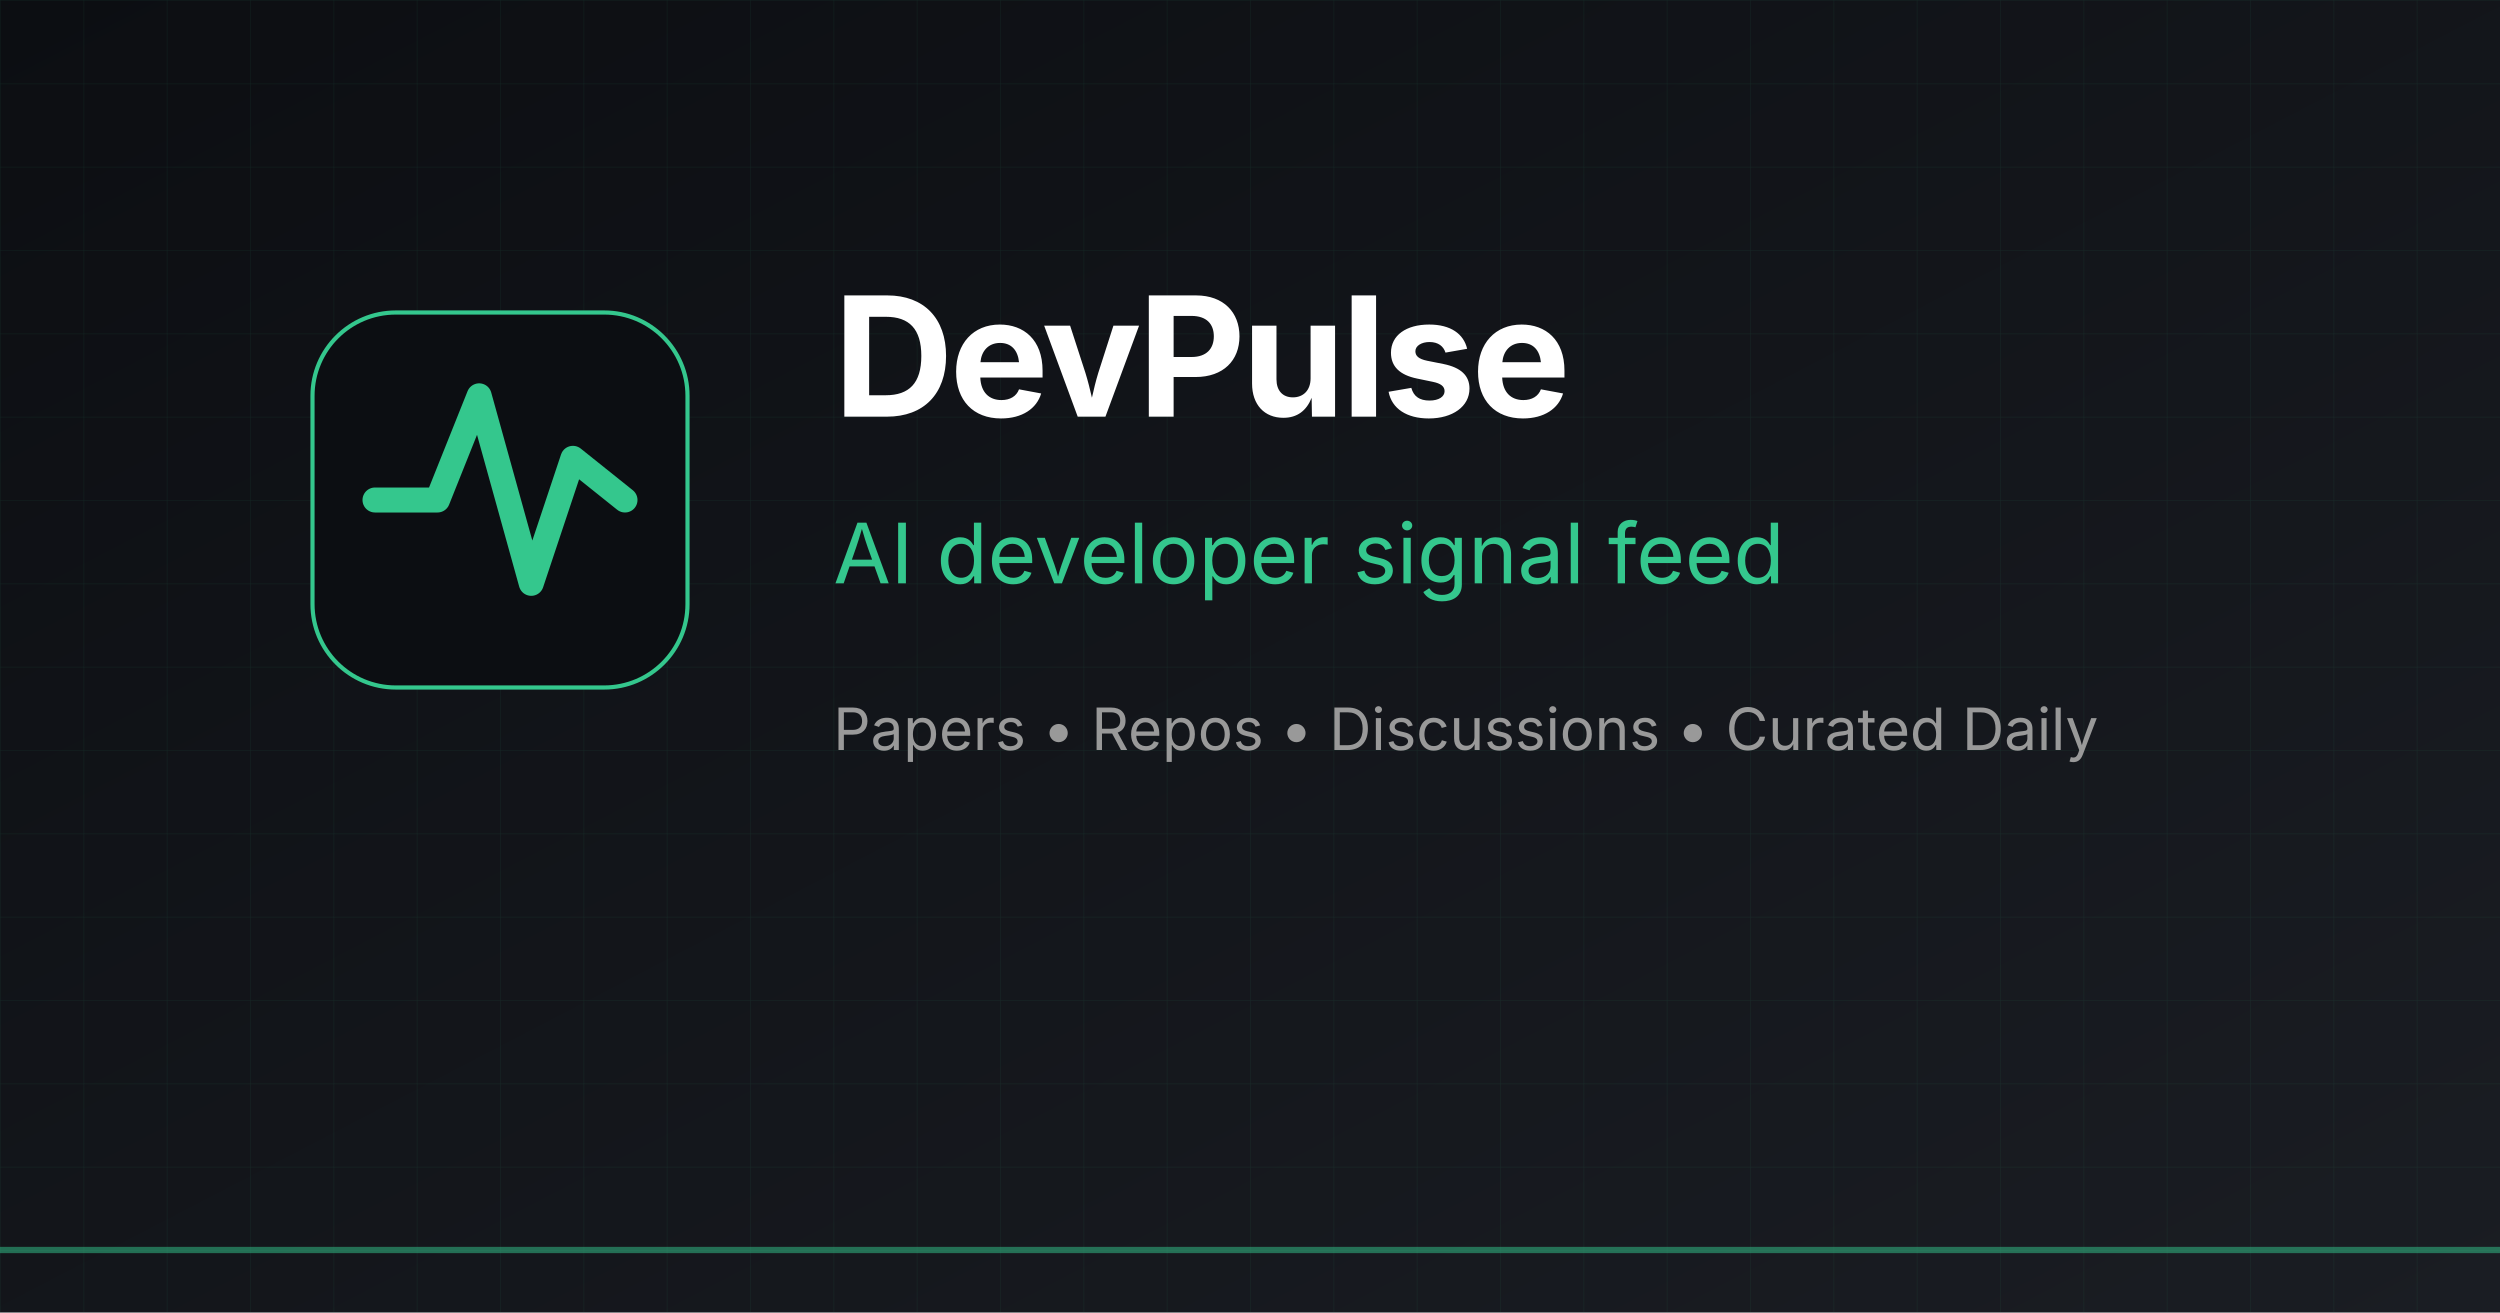
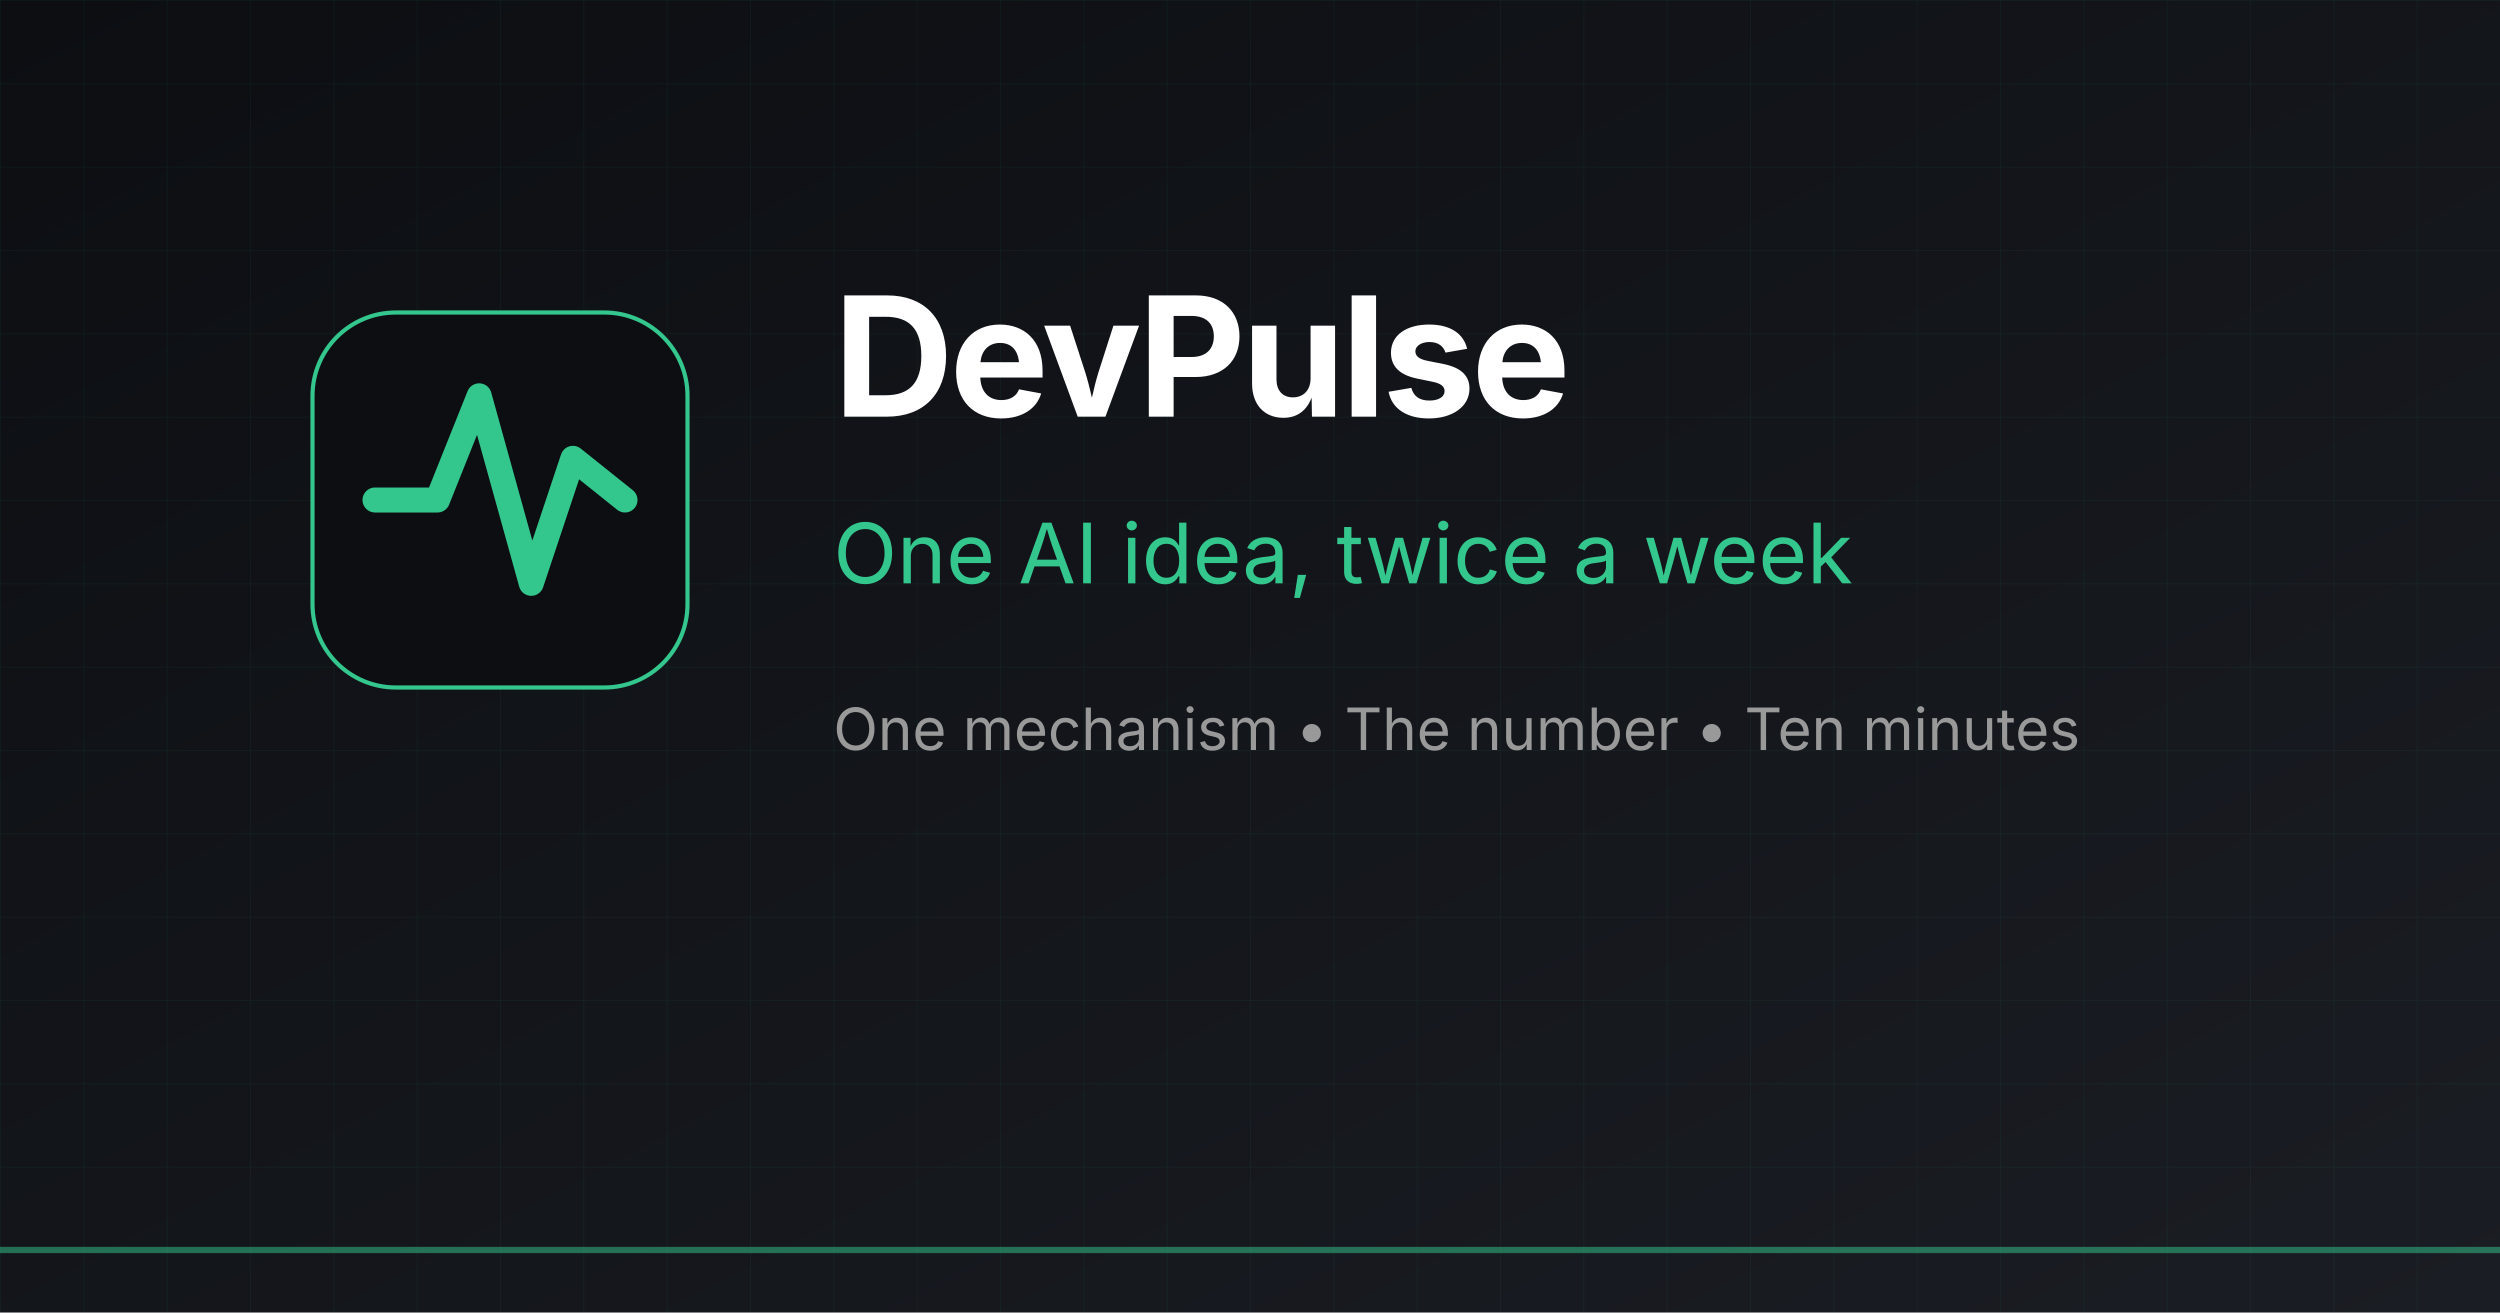
<svg xmlns="http://www.w3.org/2000/svg" viewBox="0 0 1200 630">
  <defs>
    <linearGradient id="bgGrad" x1="0%" y1="0%" x2="100%" y2="100%">
      <stop offset="0%" style="stop-color:#0C0E12;stop-opacity:1" />
      <stop offset="100%" style="stop-color:#1a1d23;stop-opacity:1" />
    </linearGradient>
  </defs>
  <rect width="1200" height="630" fill="url(#bgGrad)" />
  <defs>
    <pattern id="grid" width="40" height="40" patternUnits="userSpaceOnUse">
      <path d="M 40 0 L 0 0 0 40" fill="none" stroke="#34C78D" stroke-width="0.5" opacity="0.1" />
    </pattern>
  </defs>
  <rect width="1200" height="630" fill="url(#grid)" />
  <g transform="translate(150, 150)">
    <rect width="180" height="180" rx="40" fill="#0C0E12" stroke="#34C78D" stroke-width="2" />
    <g stroke="#34C78D" stroke-width="12" fill="none" stroke-linecap="round" stroke-linejoin="round">
      <path d="M 30 90 L 60 90 L 80 40 L 105 130 L 125 70 L 150 90" />
    </g>
  </g>
  <text x="400" y="200" font-family="Inter, sans-serif" font-size="80" font-weight="700" fill="#ffffff" letter-spacing="-2">DevPulse</text>
-   <text x="400" y="280" font-family="Inter, sans-serif" font-size="40" font-weight="400" fill="#34C78D">AI developer signal feed</text>
-   <text x="400" y="360" font-family="Inter, sans-serif" font-size="28" font-weight="400" fill="#999999">Papers • Repos • Discussions • Curated Daily</text>
+   <text x="400" y="280" font-family="Inter, sans-serif" font-size="40" font-weight="400" fill="#34C78D">One AI idea, twice a week</text>
+   <text x="400" y="360" font-family="Inter, sans-serif" font-size="28" font-weight="400" fill="#999999">One mechanism • The number • Ten minutes</text>
  <line x1="0" y1="600" x2="1200" y2="600" stroke="#34C78D" stroke-width="3" opacity="0.5" />
</svg>
